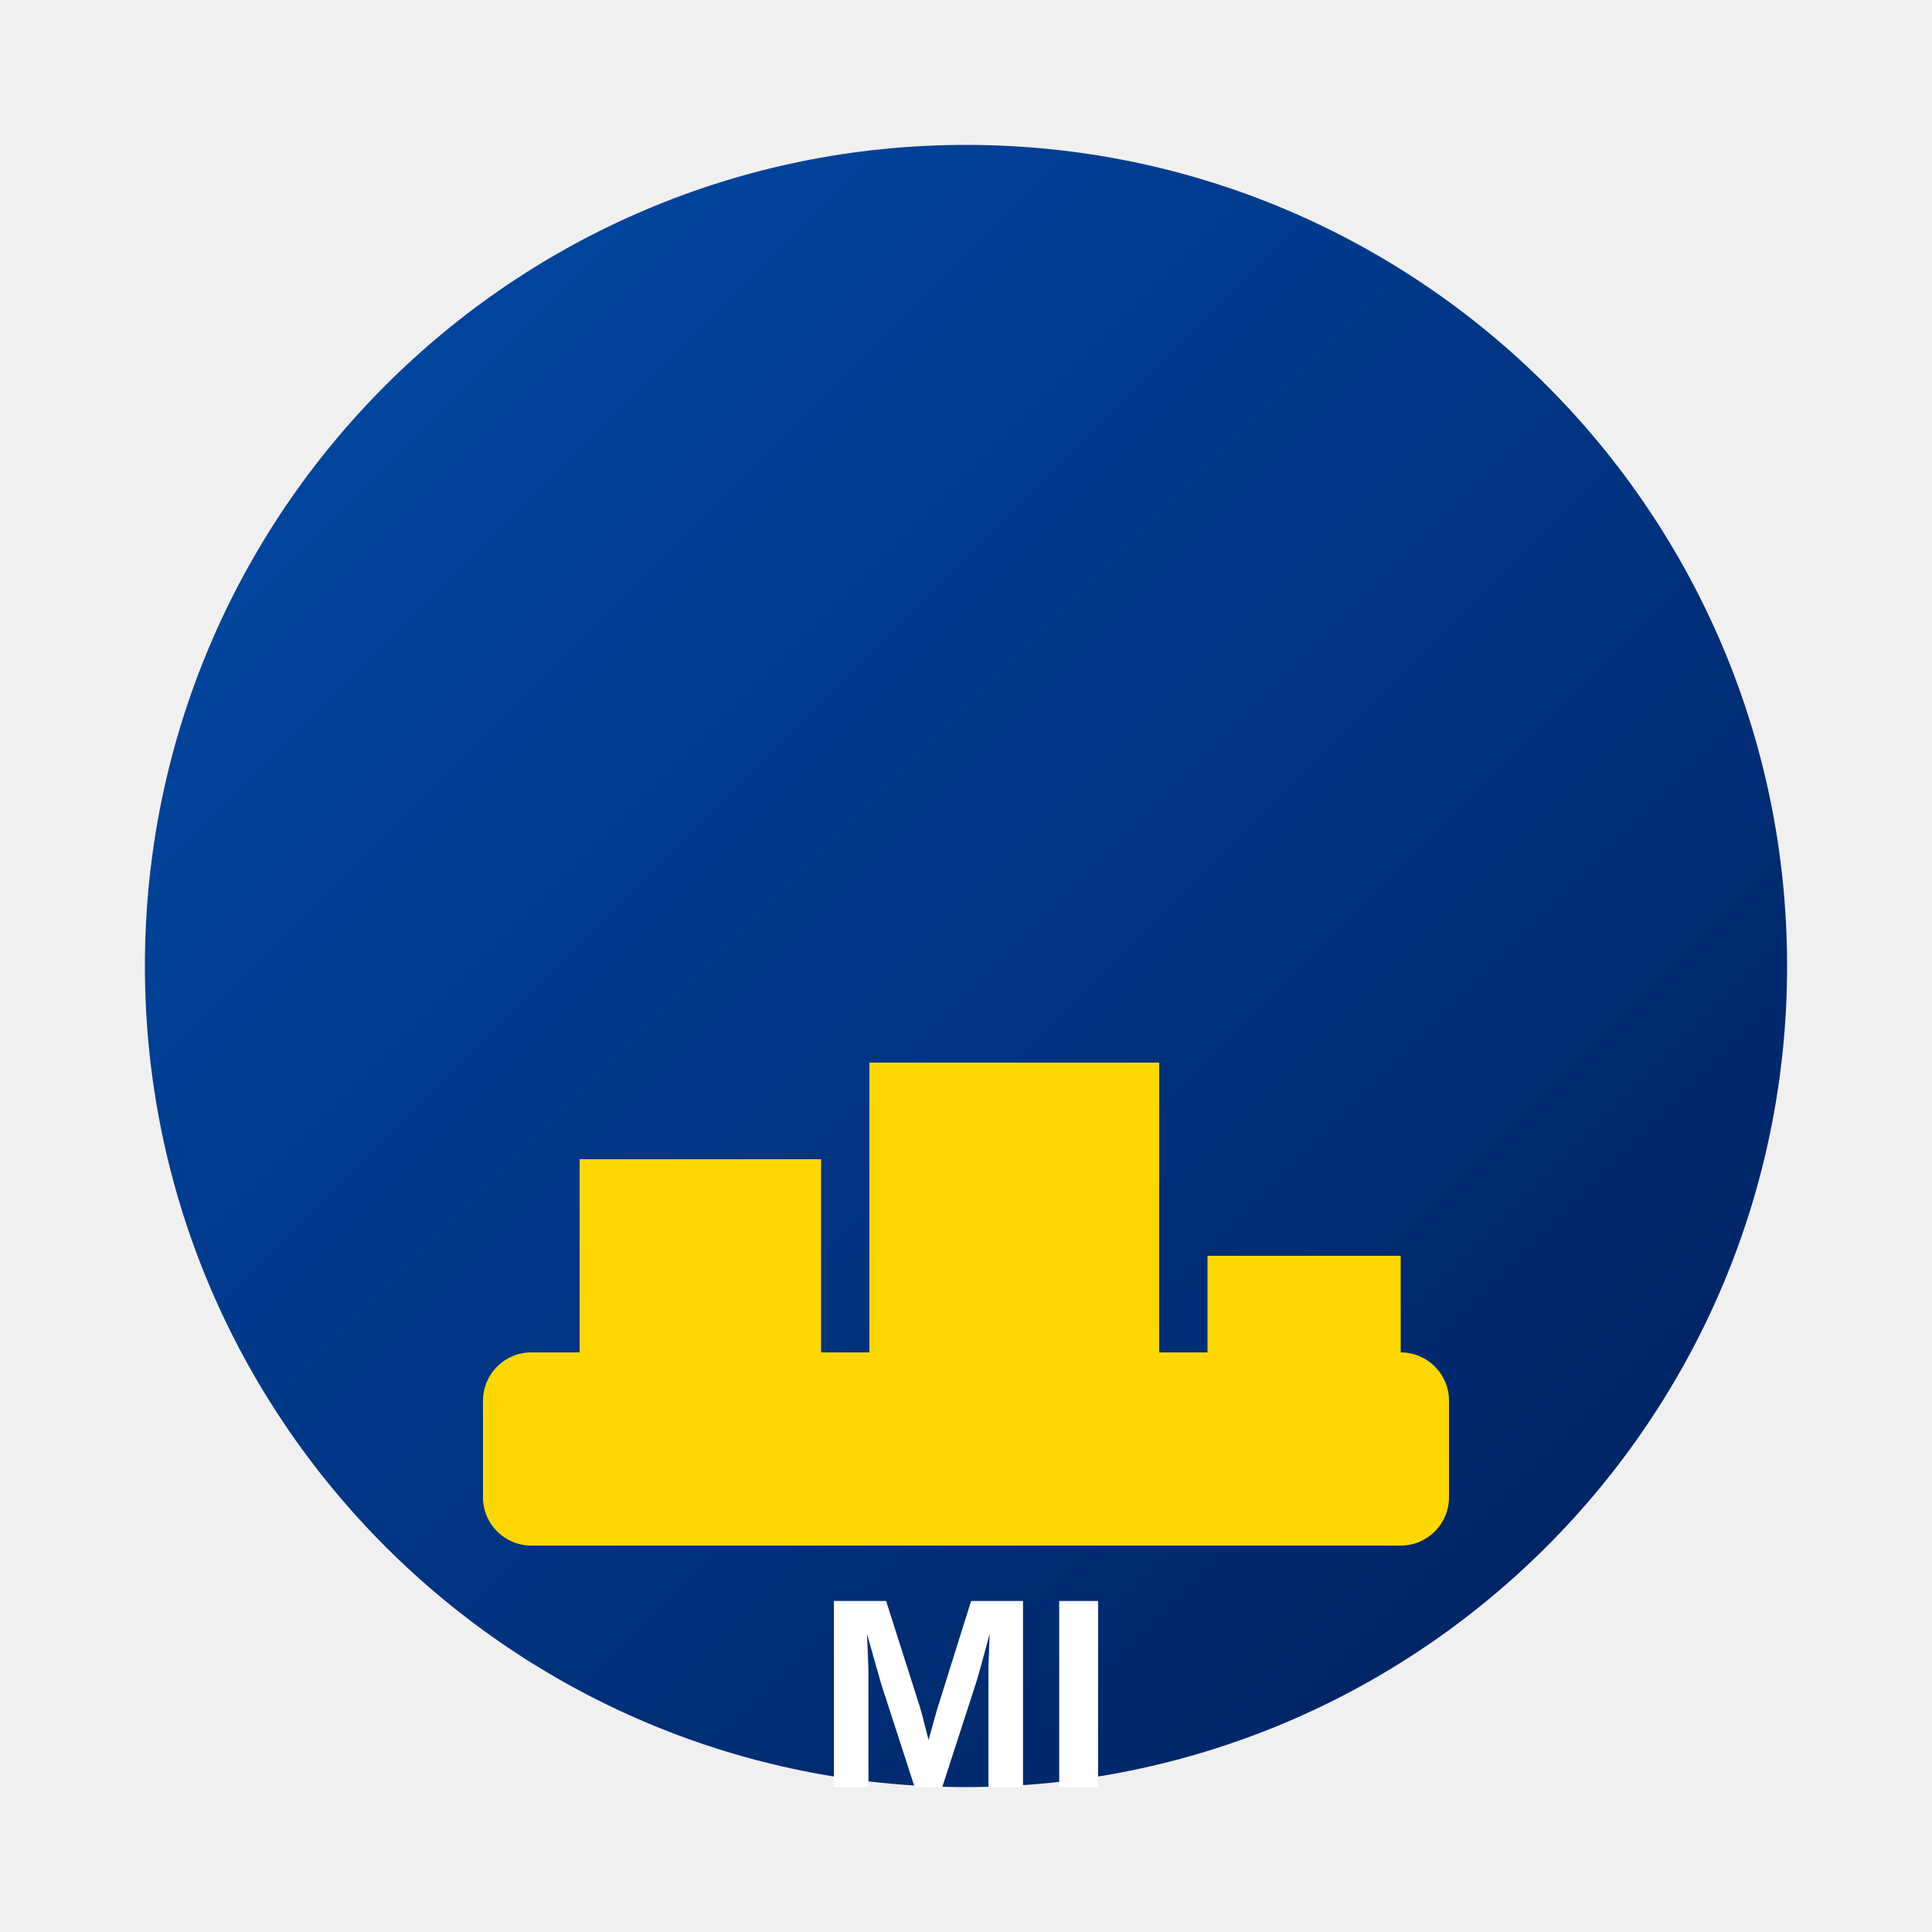
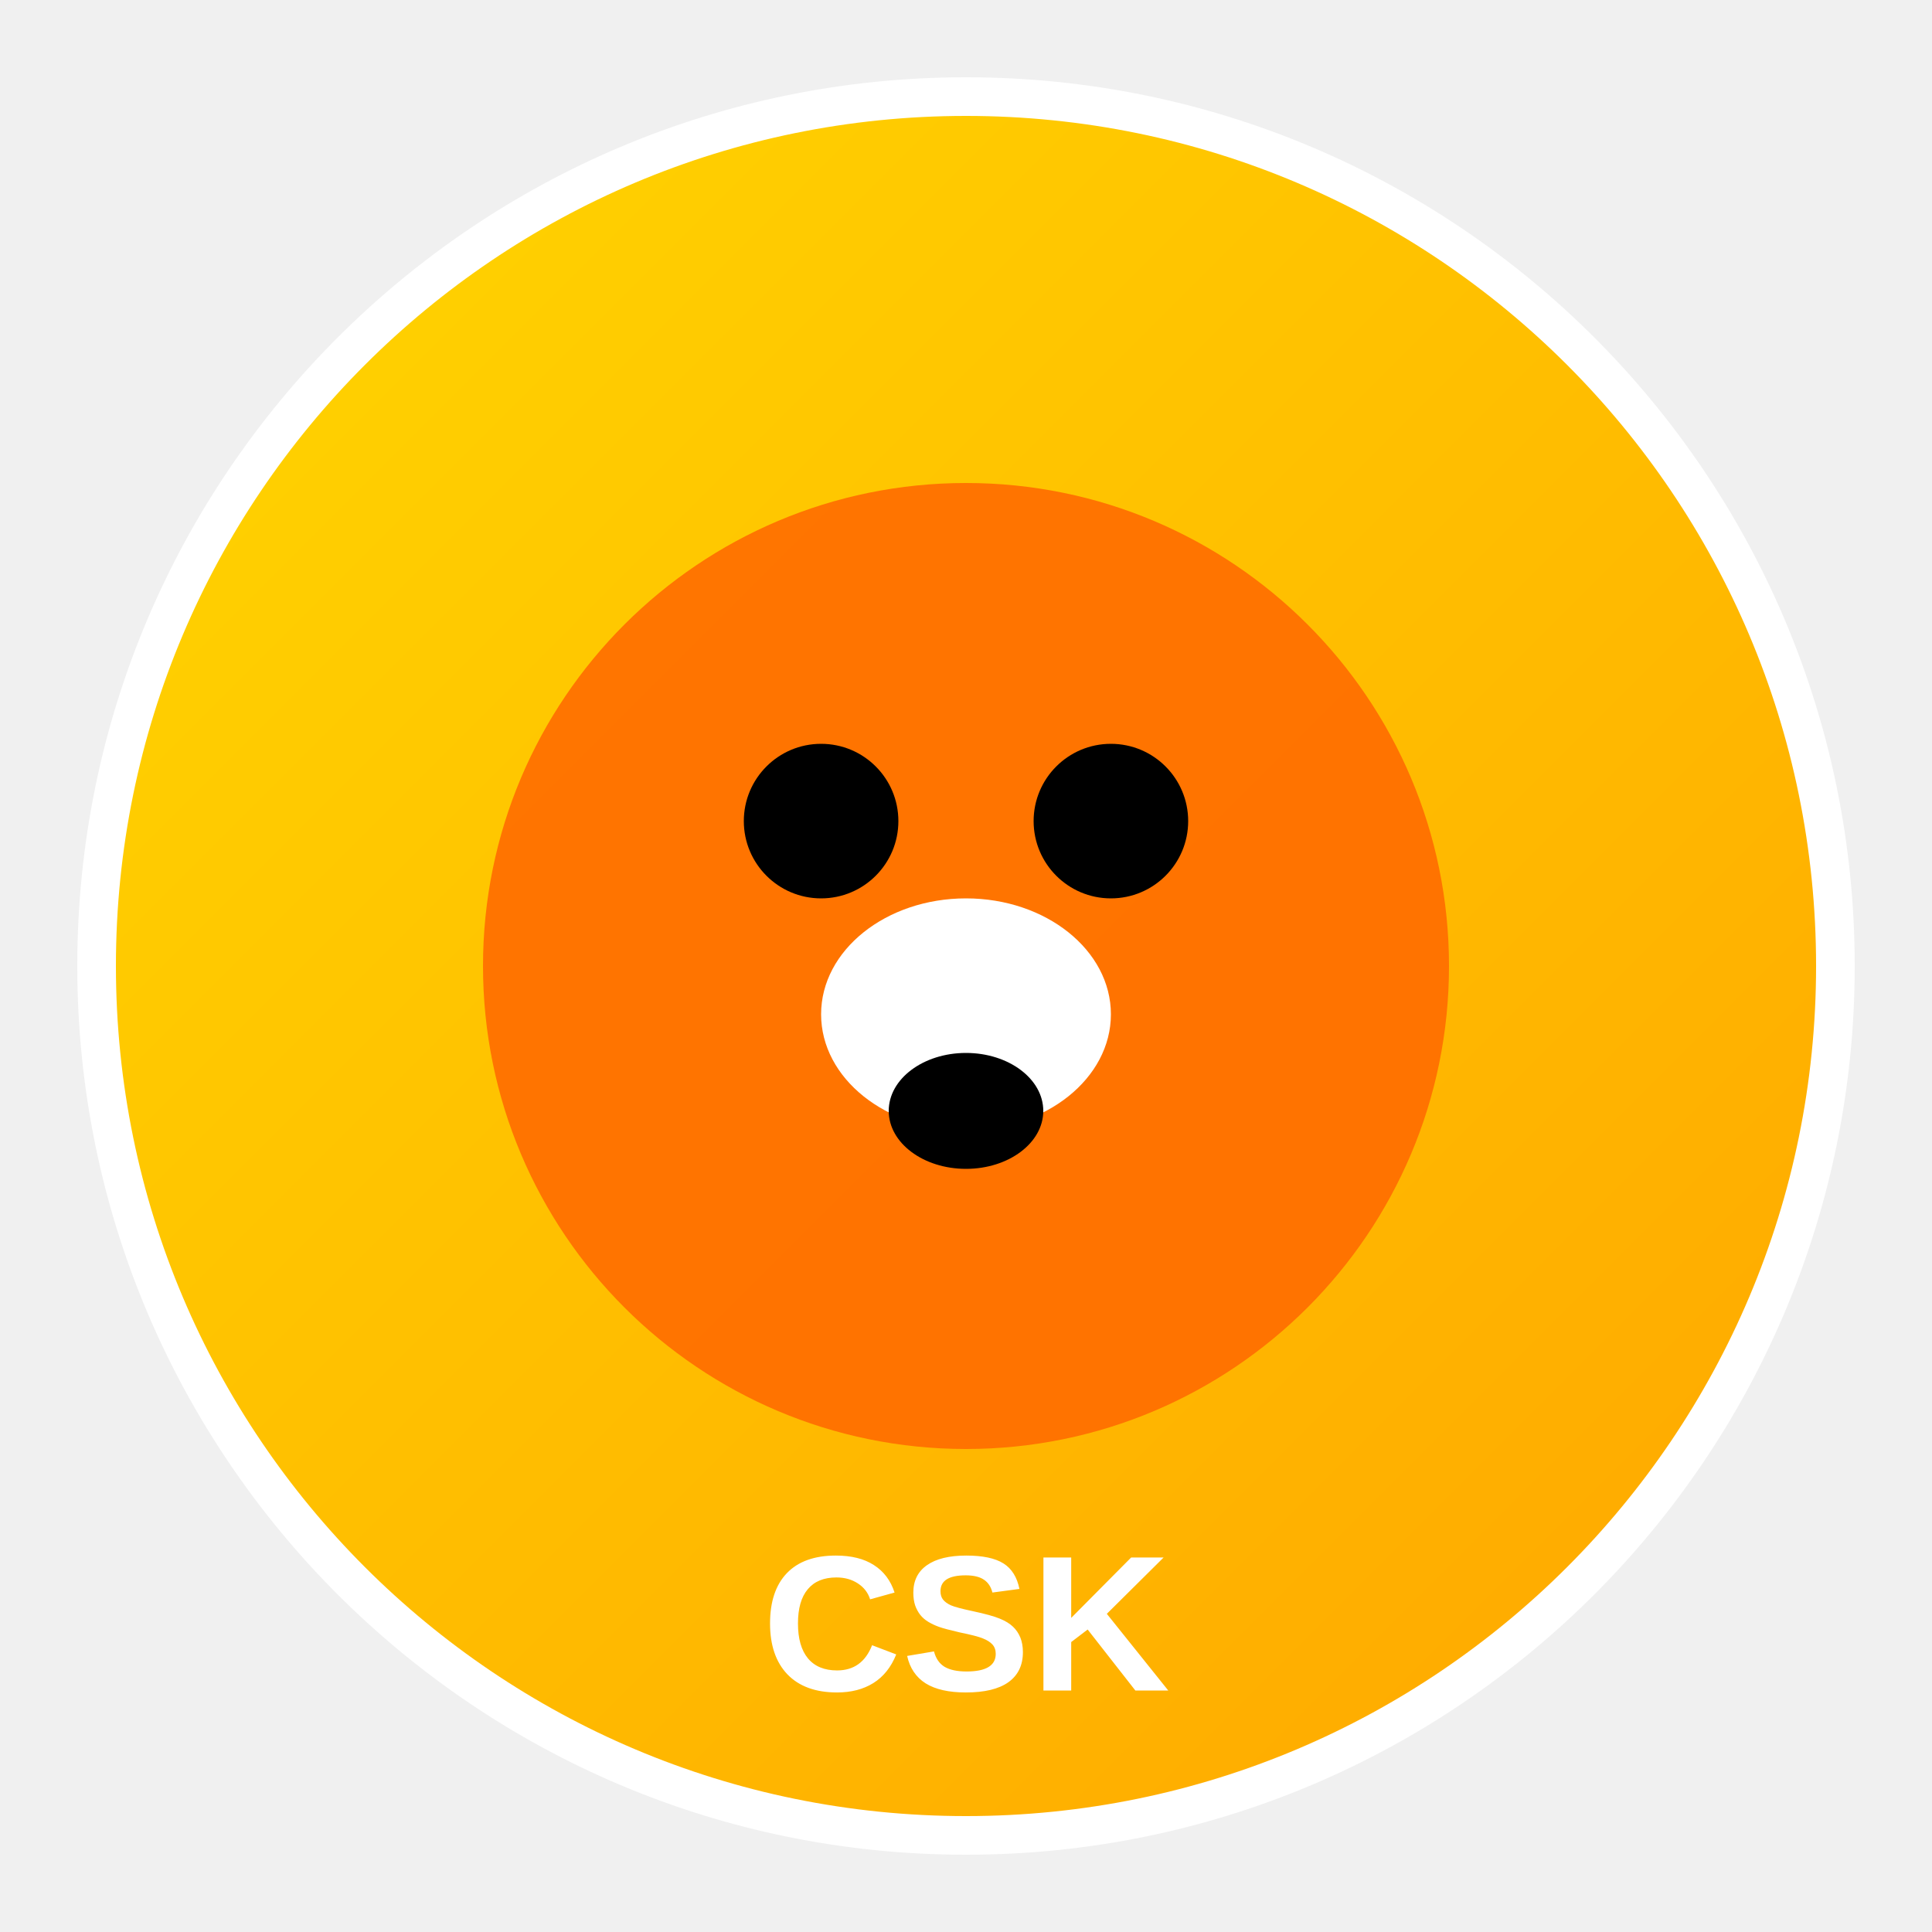
<svg xmlns="http://www.w3.org/2000/svg" width="200" height="200" viewBox="0 0 200 200">
  <defs>
-     <linearGradient id="miGradient" x1="0%" y1="0%" x2="100%" y2="100%">
-       <stop offset="0%" style="stop-color:#004BAA;stop-opacity:1" />
-       <stop offset="100%" style="stop-color:#001F5C;stop-opacity:1" />
+     <linearGradient id="cskGradient" x1="0%" y1="0%" x2="100%" y2="100%">
+       <stop offset="0%" style="stop-color:#FFD700;stop-opacity:1" />
+       <stop offset="100%" style="stop-color:#FFA500;stop-opacity:1" />
    </linearGradient>
  </defs>
-   <circle cx="100" cy="100" r="85" fill="url(#miGradient)" />
-   <rect x="50" y="140" width="100" height="20" rx="5" fill="#FFD700" />
-   <rect x="60" y="120" width="25" height="40" fill="#FFD700" />
-   <rect x="90" y="110" width="30" height="50" fill="#FFD700" />
-   <rect x="125" y="130" width="20" height="30" fill="#FFD700" />
-   <text x="100" y="185" font-family="Arial, sans-serif" font-size="28" font-weight="bold" text-anchor="middle" fill="#fff">MI</text>
+   <circle cx="100" cy="100" r="90" fill="url(#cskGradient)" stroke="#fff" stroke-width="4" />
+   <circle cx="100" cy="100" r="50" fill="#FF6B00" opacity="0.9" />
+   <circle cx="85" cy="85" r="8" fill="#000" />
+   <circle cx="115" cy="85" r="8" fill="#000" />
+   <ellipse cx="100" cy="105" rx="15" ry="12" fill="#fff" />
+   <ellipse cx="100" cy="115" rx="8" ry="6" fill="#000" />
+   <text x="100" y="175" font-family="Arial, sans-serif" font-size="20" font-weight="bold" text-anchor="middle" fill="#fff">CSK</text>
</svg>
